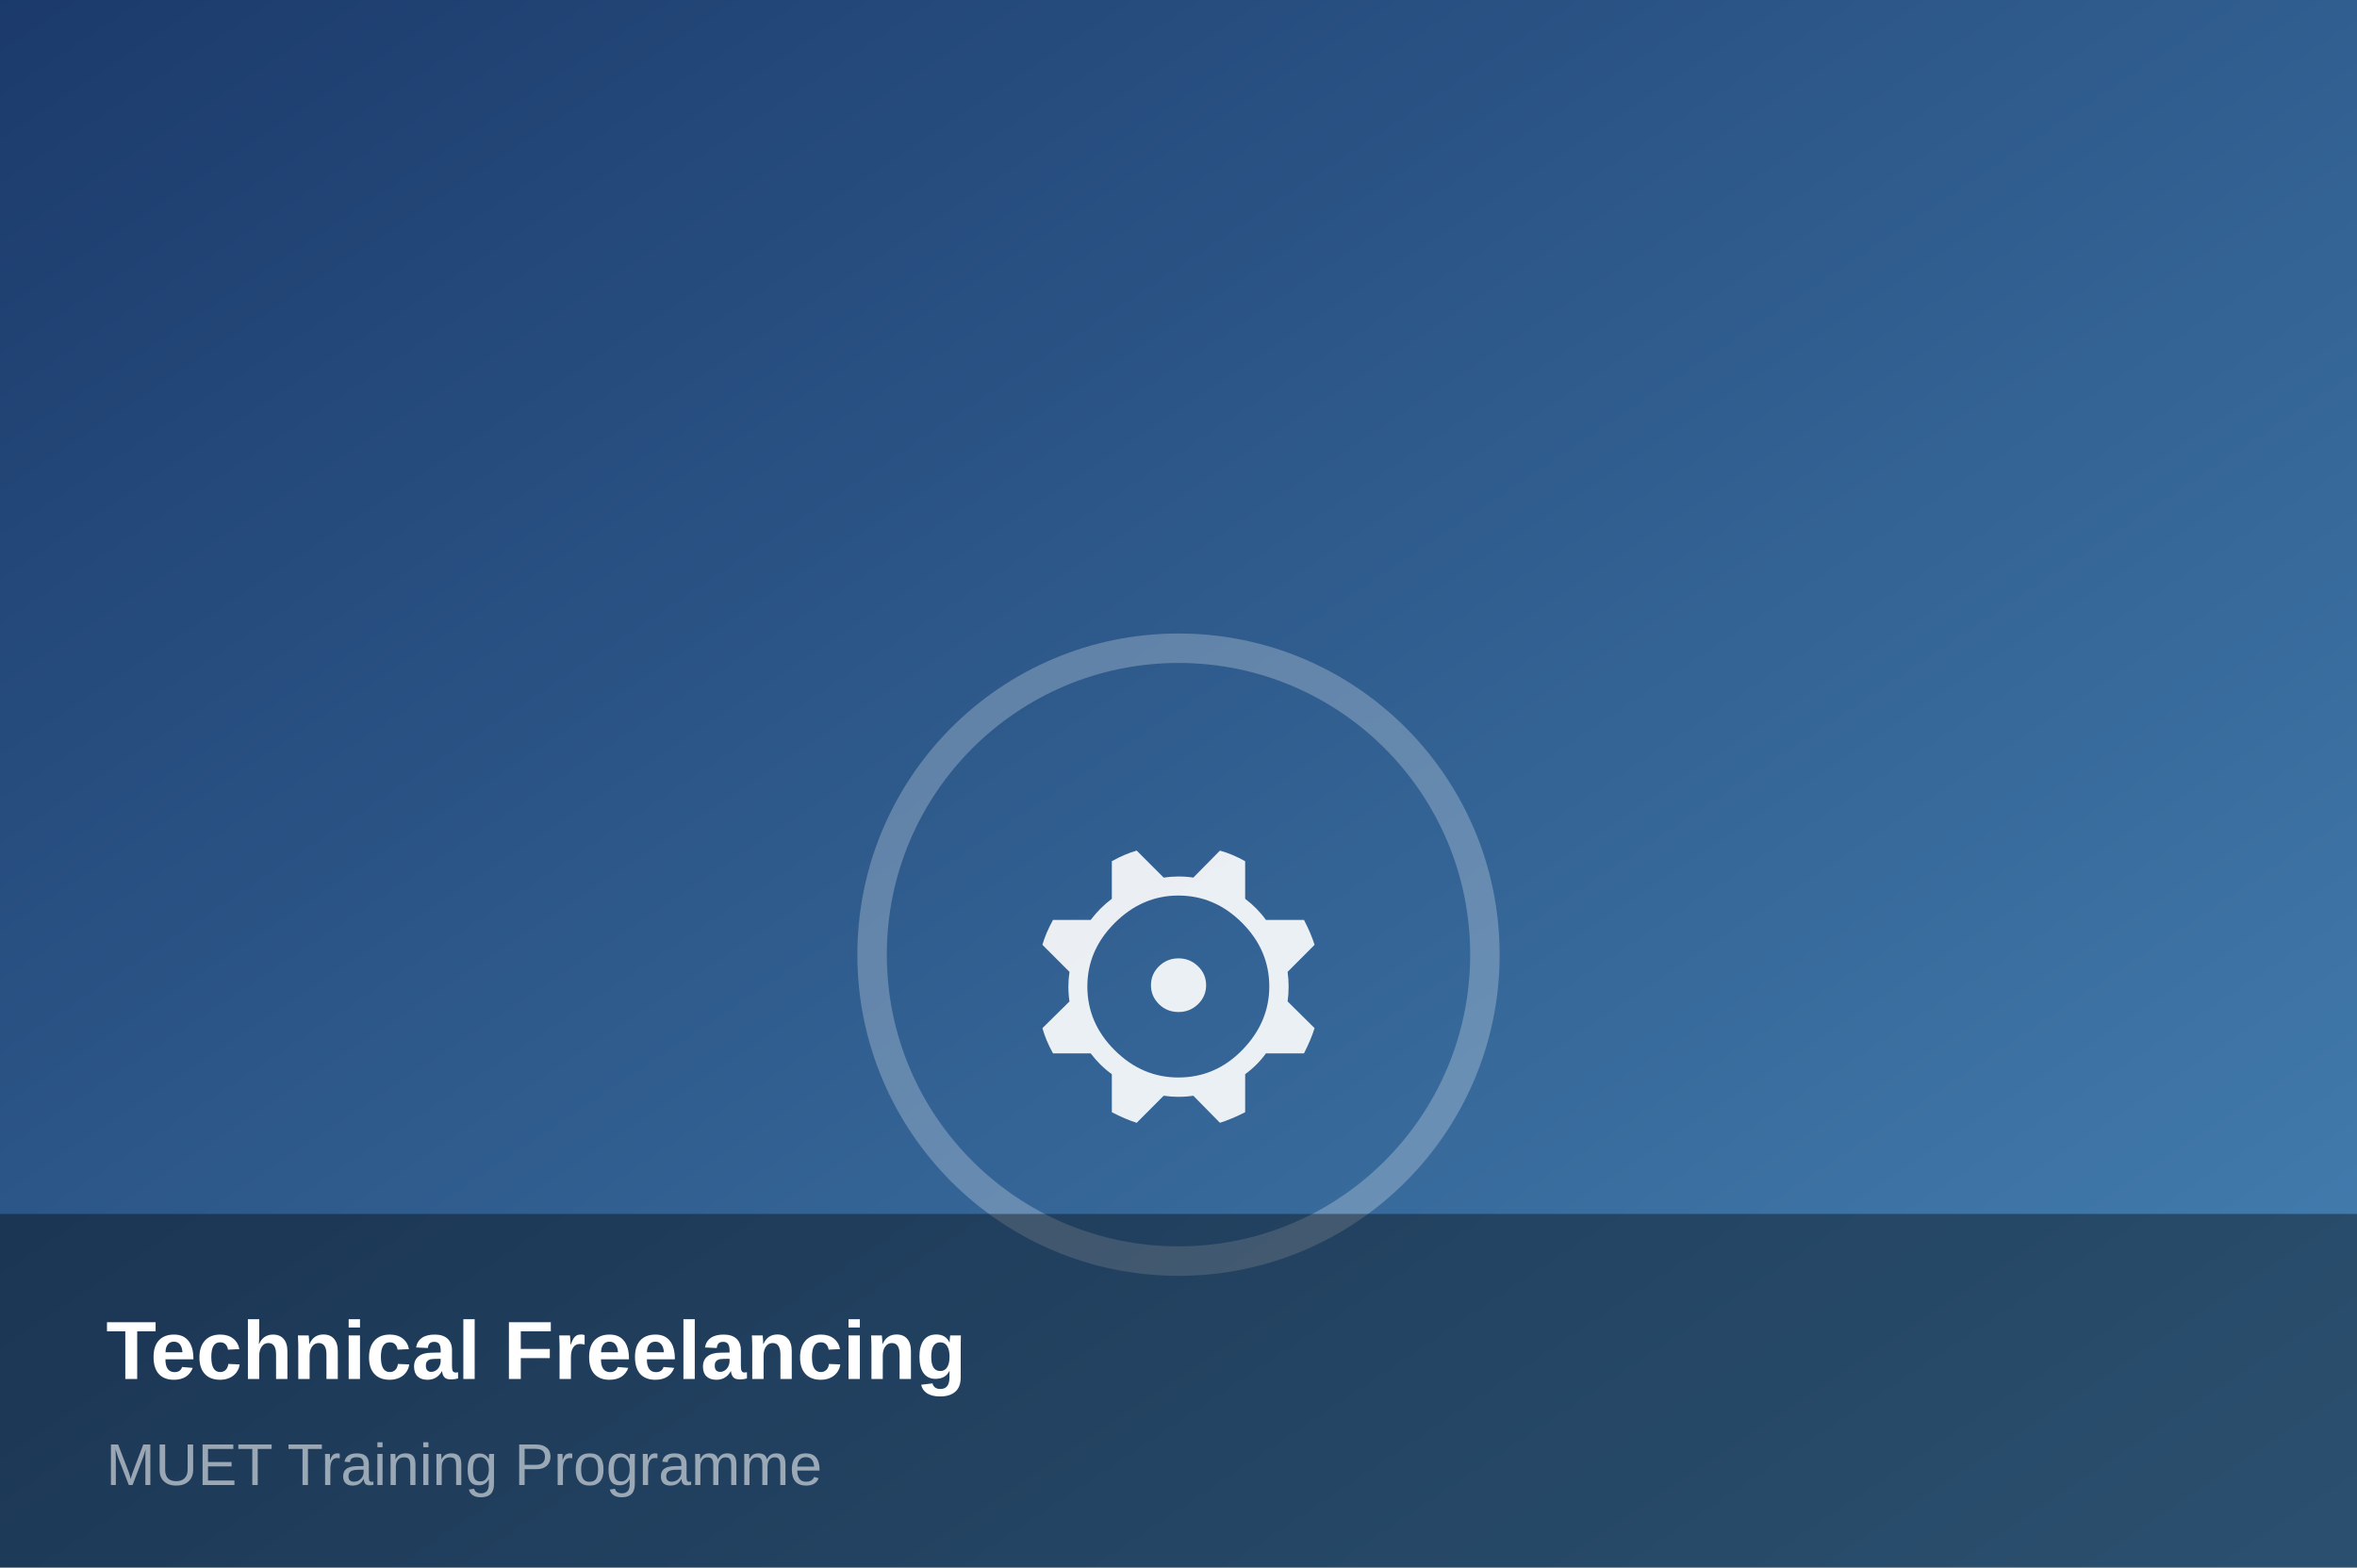
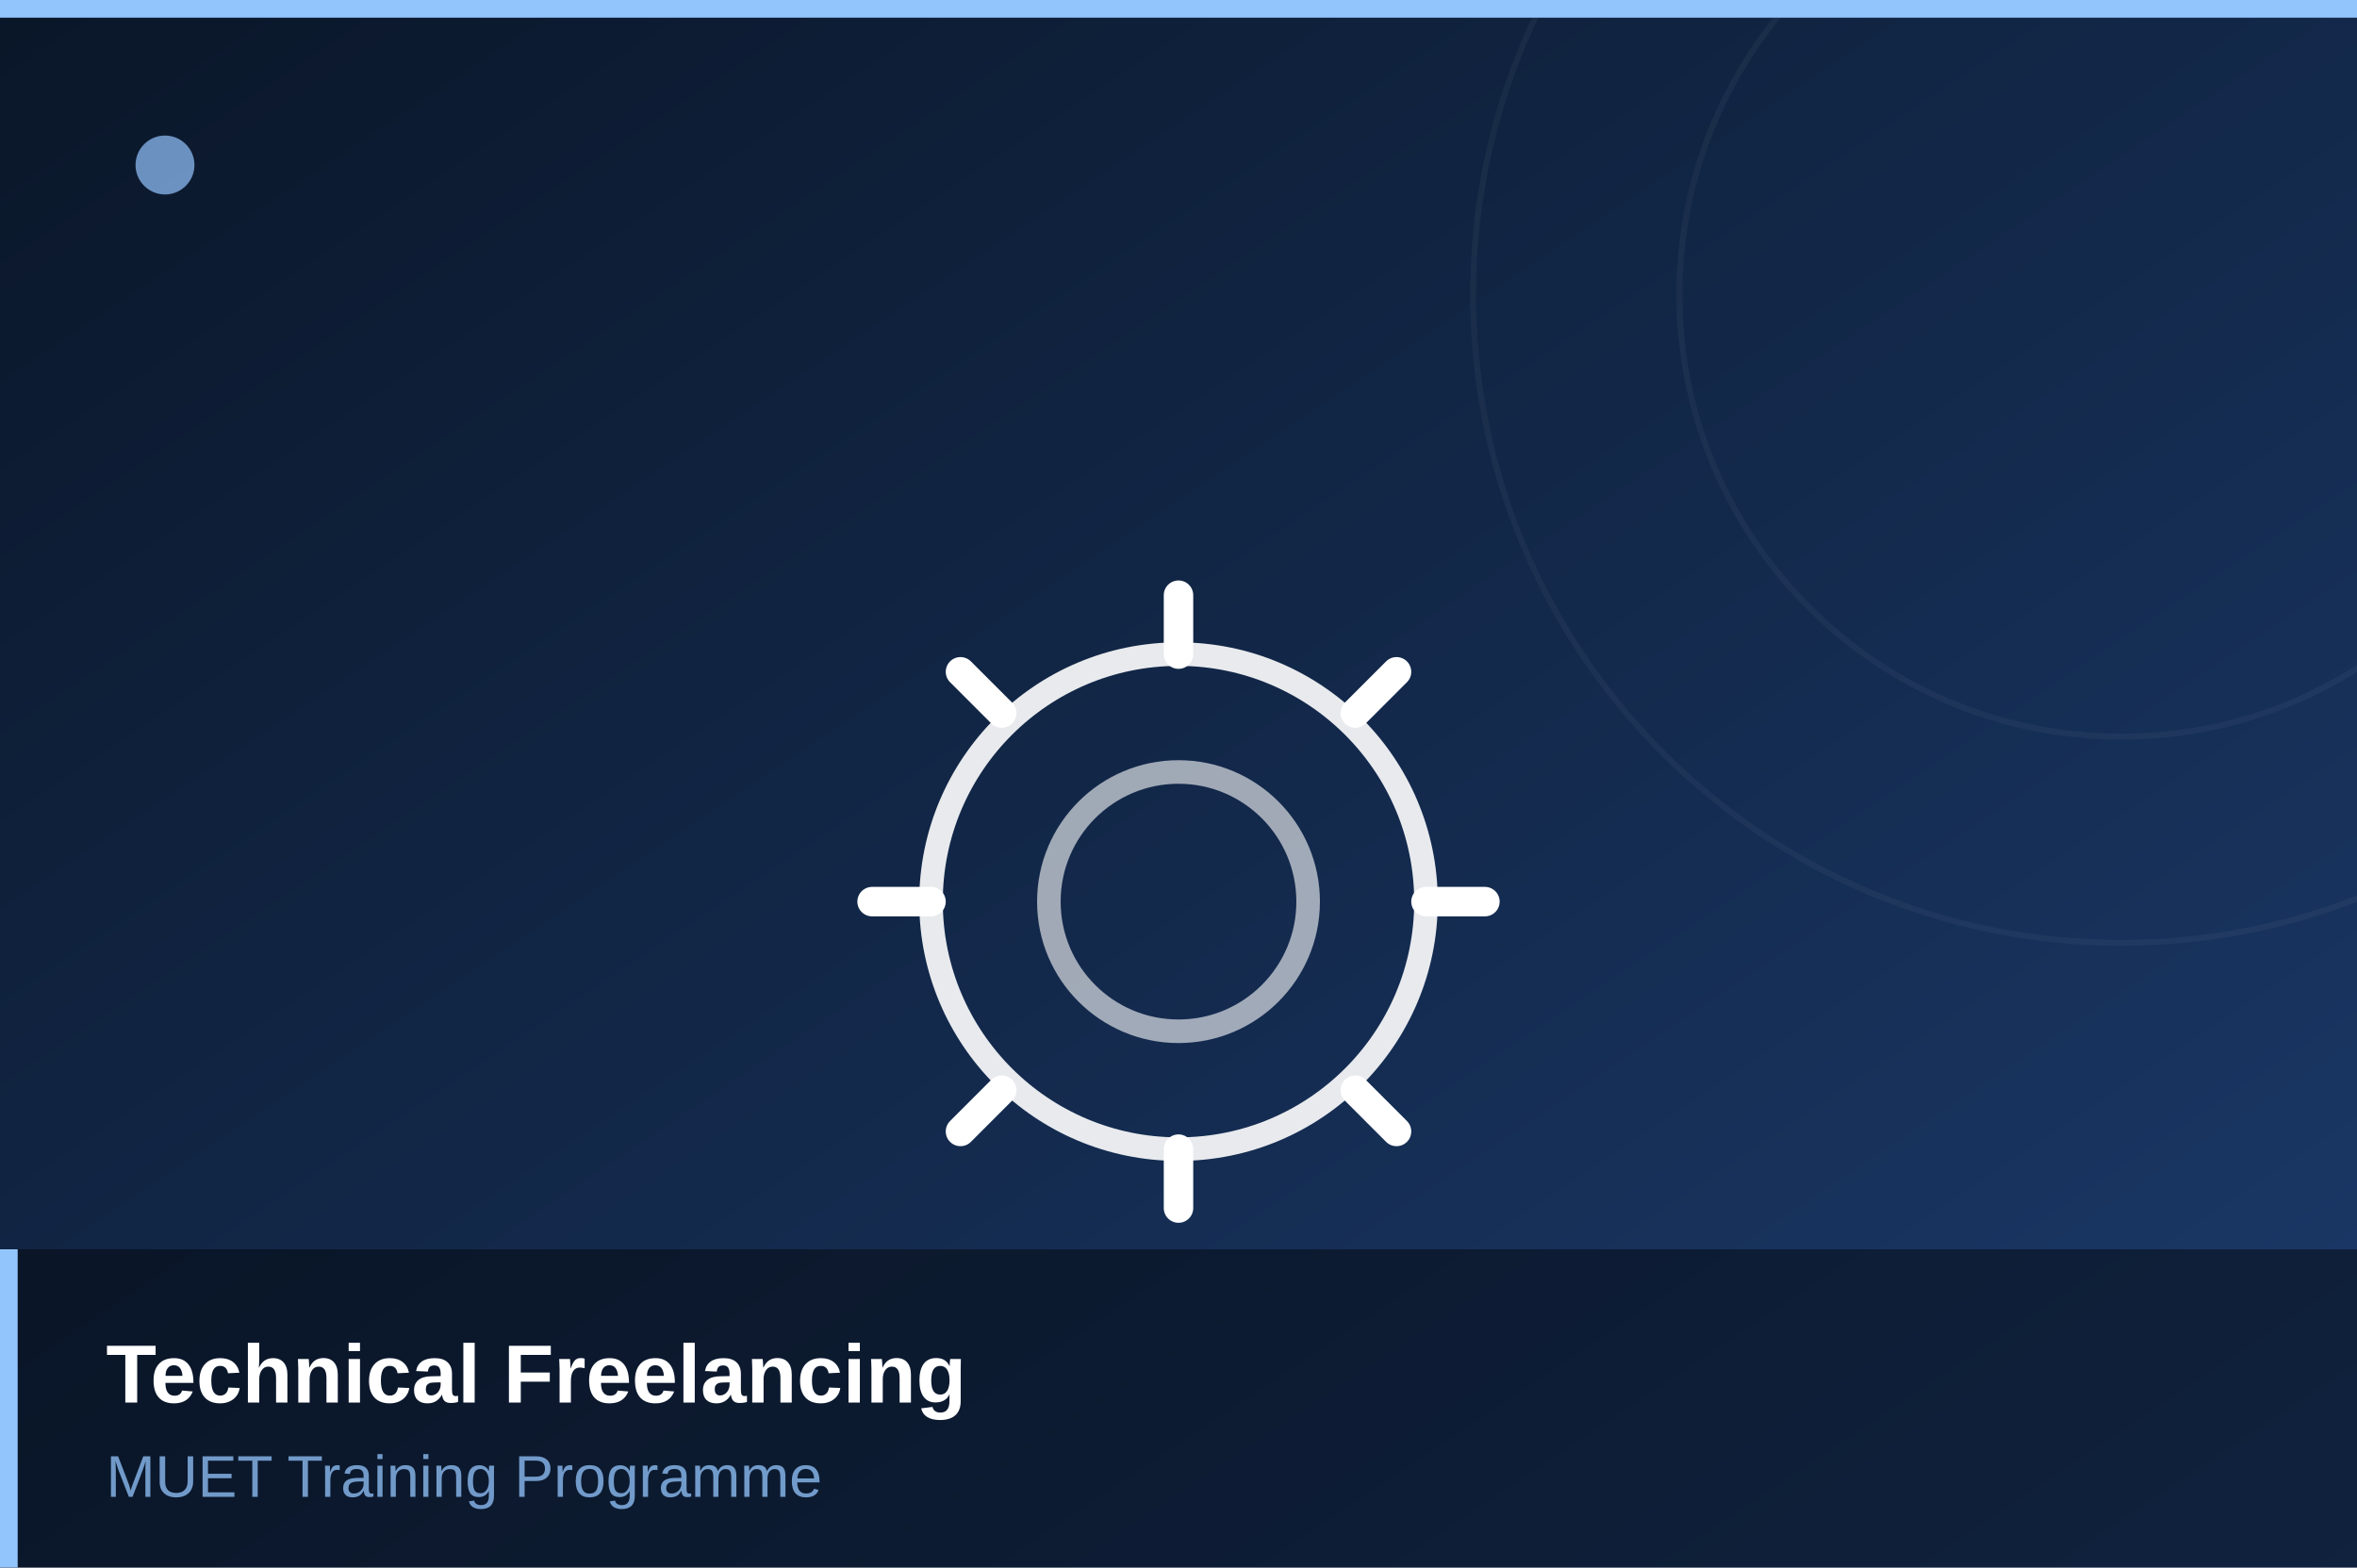
<svg xmlns="http://www.w3.org/2000/svg" width="400" height="266" viewBox="0 0 400 266">
  <defs>
-     <linearGradient id="g" x1="0%" y1="0%" x2="100%" y2="100%">
-       <stop offset="0%" stop-color="#1B3A6B" />
-       <stop offset="100%" stop-color="#4682B4" />
+     <linearGradient id="bg" x1="0%" y1="0%" x2="100%" y2="100%">
+       <stop offset="0%" stop-color="#0a1628" />
+       <stop offset="100%" stop-color="#1B3A6B" />
    </linearGradient>
  </defs>
-   <rect width="400" height="266" fill="url(#g)" />
-   <circle cx="200" cy="162" r="52" fill="none" stroke="white" stroke-width="5" opacity="0.25" />
-   <text x="200" y="186" text-anchor="middle" font-size="62" fill="white" opacity="0.9">⚙</text>
-   <rect x="0" y="206" width="400" height="60" fill="black" opacity="0.38" />
-   <text x="18" y="234" font-family="Arial,sans-serif" font-size="14" font-weight="bold" fill="white">Technical Freelancing</text>
-   <text x="18" y="252" font-family="Arial,sans-serif" font-size="10" fill="white" opacity="0.55">MUET Training Programme</text>
+   <rect width="400" height="266" fill="url(#bg)" />
+   <circle cx="360" cy="50" r="110" fill="none" stroke="white" stroke-width="1" opacity="0.04" />
+   <circle cx="360" cy="50" r="75" fill="none" stroke="white" stroke-width="1" opacity="0.04" />
+   <rect x="0" y="0" width="400" height="3" fill="#93c5fd" />
+   <circle cx="28" cy="28" r="5" fill="#93c5fd" opacity="0.7" />
+   <g>
+     <circle cx="200" cy="153" r="42" fill="none" stroke="white" stroke-width="4" opacity="0.9" />
+     <circle cx="200" cy="153" r="22" fill="none" stroke="white" stroke-width="4" opacity="0.6" />
+     <line x1="200" y1="111" x2="200" y2="101" stroke="white" stroke-width="5" stroke-linecap="round" />
+     <line x1="200" y1="195" x2="200" y2="205" stroke="white" stroke-width="5" stroke-linecap="round" />
+     <line x1="158" y1="153" x2="148" y2="153" stroke="white" stroke-width="5" stroke-linecap="round" />
+     <line x1="242" y1="153" x2="252" y2="153" stroke="white" stroke-width="5" stroke-linecap="round" />
+     <line x1="170" y1="121" x2="163" y2="114" stroke="white" stroke-width="5" stroke-linecap="round" />
+     <line x1="230" y1="121" x2="237" y2="114" stroke="white" stroke-width="5" stroke-linecap="round" />
+     <line x1="170" y1="185" x2="163" y2="192" stroke="white" stroke-width="5" stroke-linecap="round" />
+     <line x1="230" y1="185" x2="237" y2="192" stroke="white" stroke-width="5" stroke-linecap="round" />
+   </g>
+   <rect x="0" y="212" width="400" height="54" fill="black" opacity="0.42" />
+   <rect x="0" y="212" width="3" height="54" fill="#93c5fd" />
+   <text x="18" y="238" font-family="Arial,sans-serif" font-size="14" font-weight="bold" fill="white">Technical Freelancing</text>
+   <text x="18" y="254" font-family="Arial,sans-serif" font-size="10" fill="#93c5fd" opacity="0.75">MUET Training Programme</text>
</svg>
